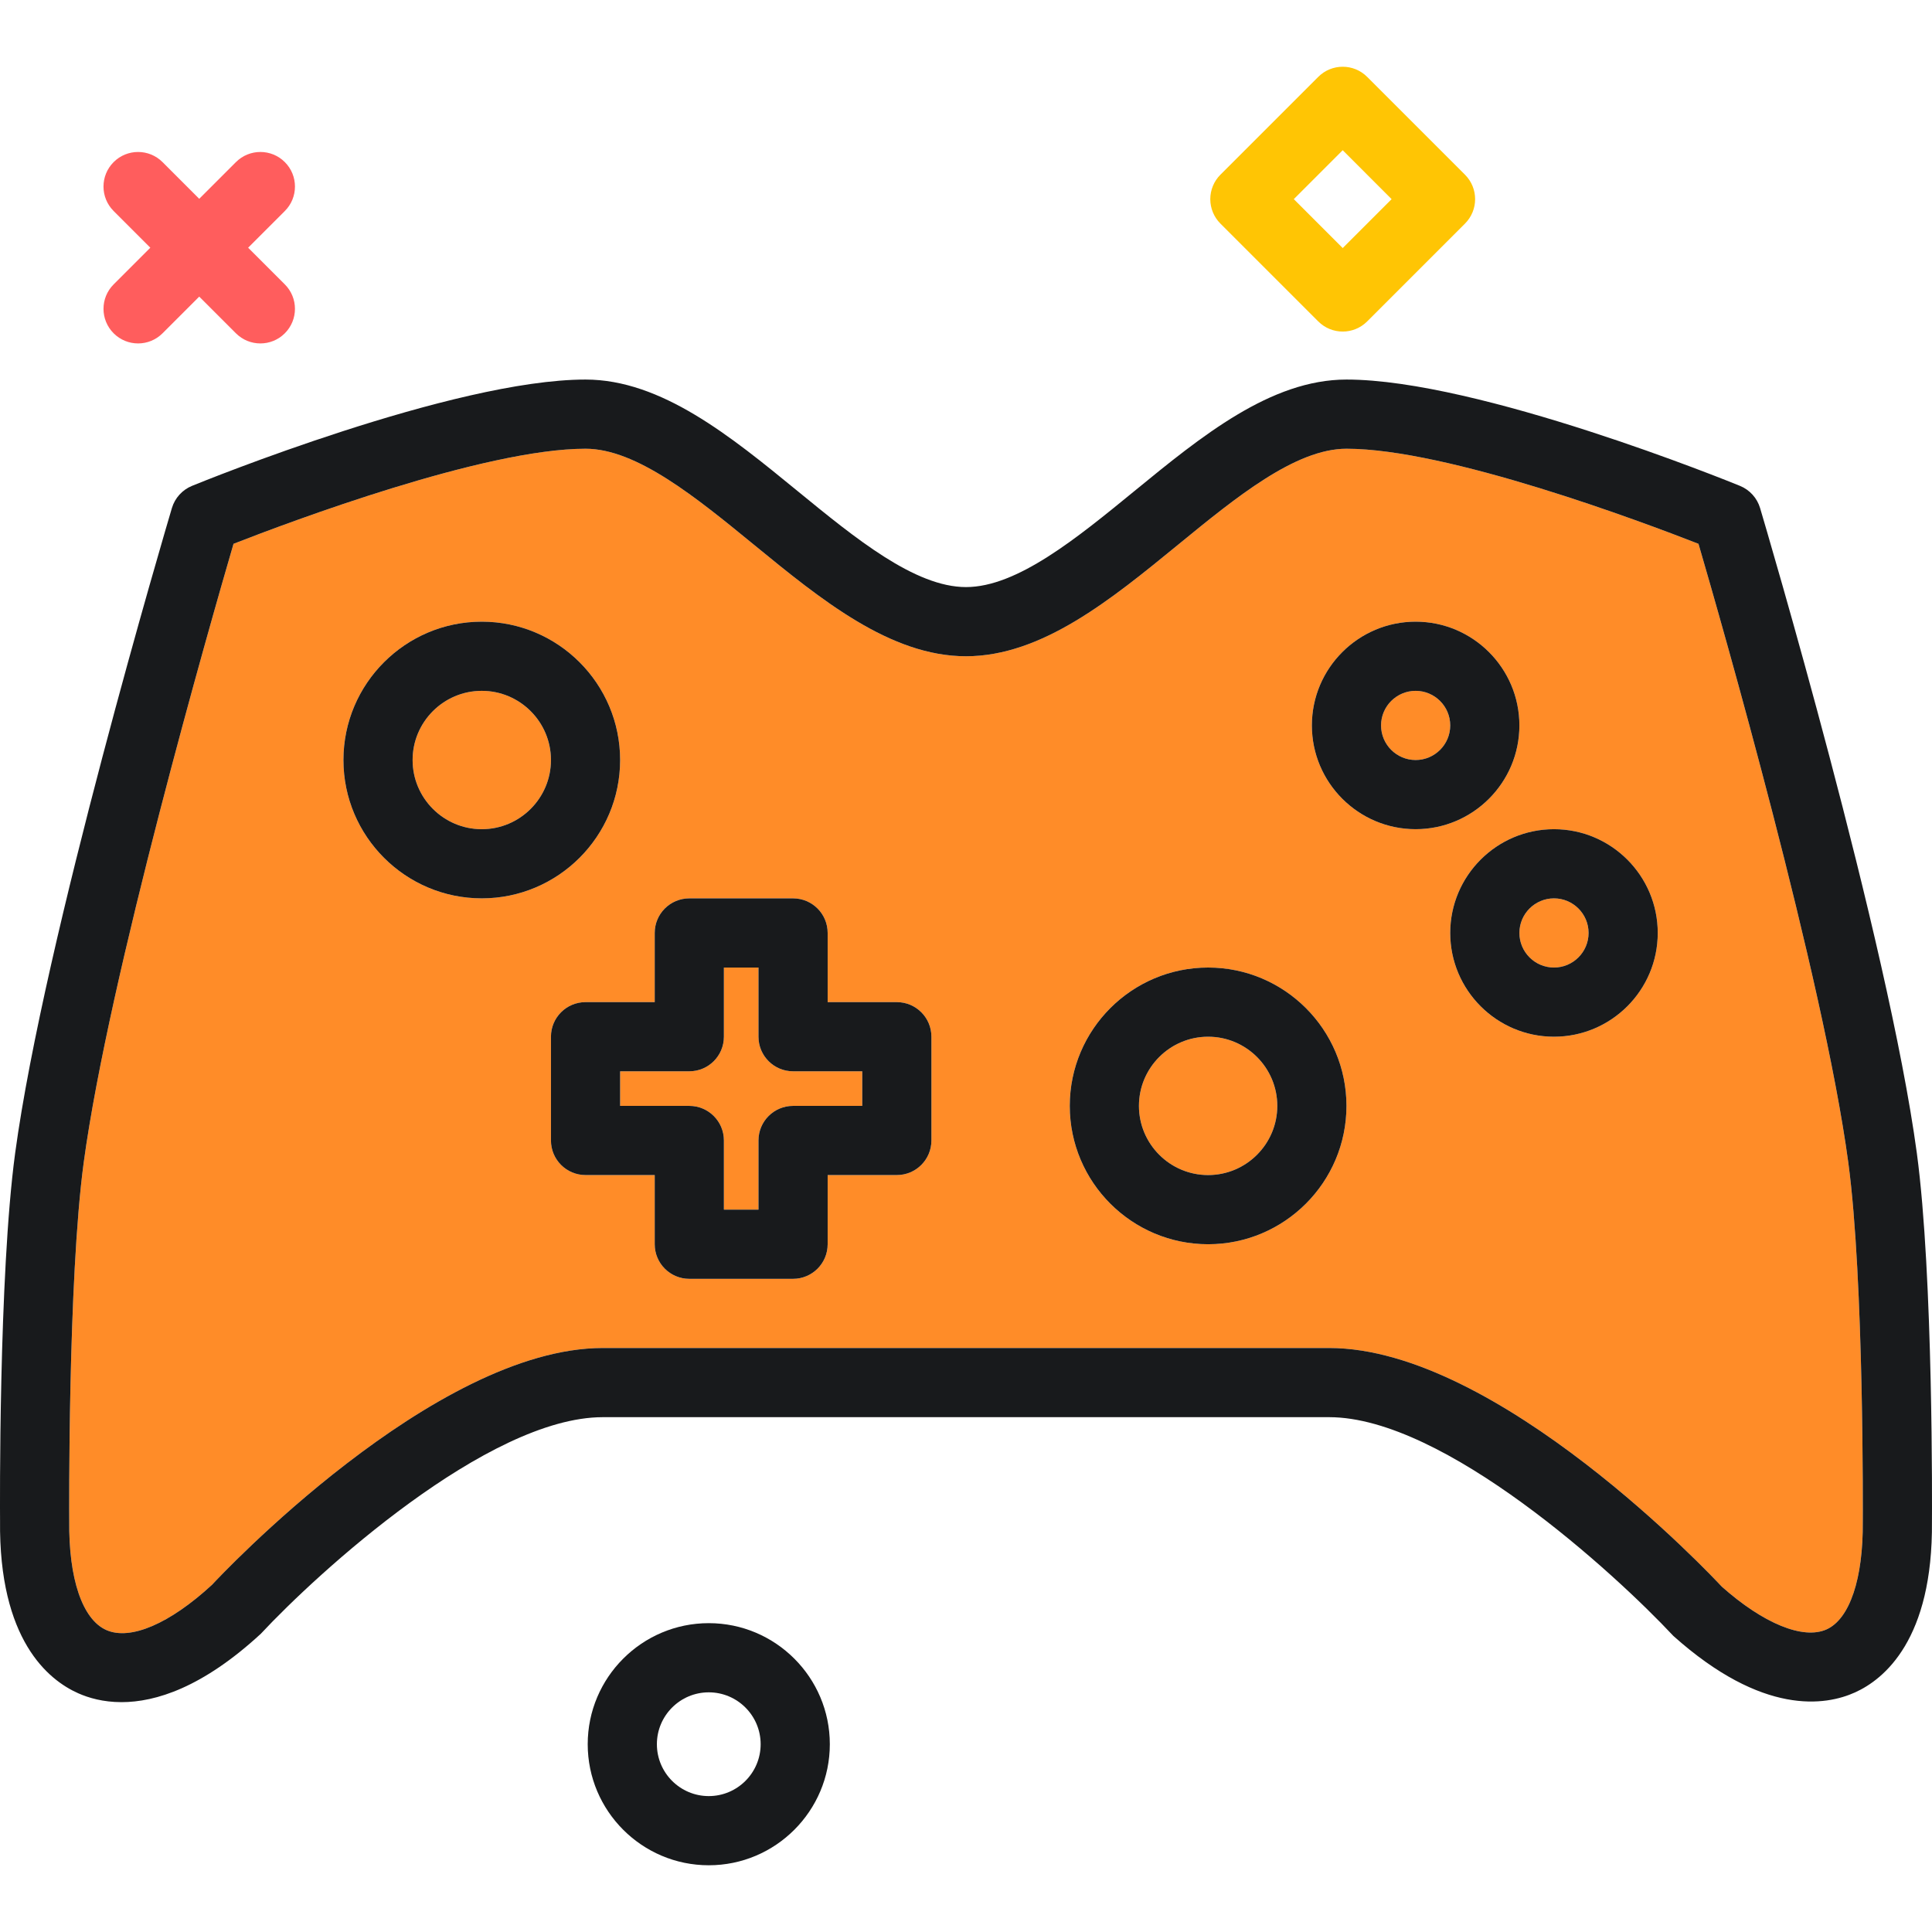
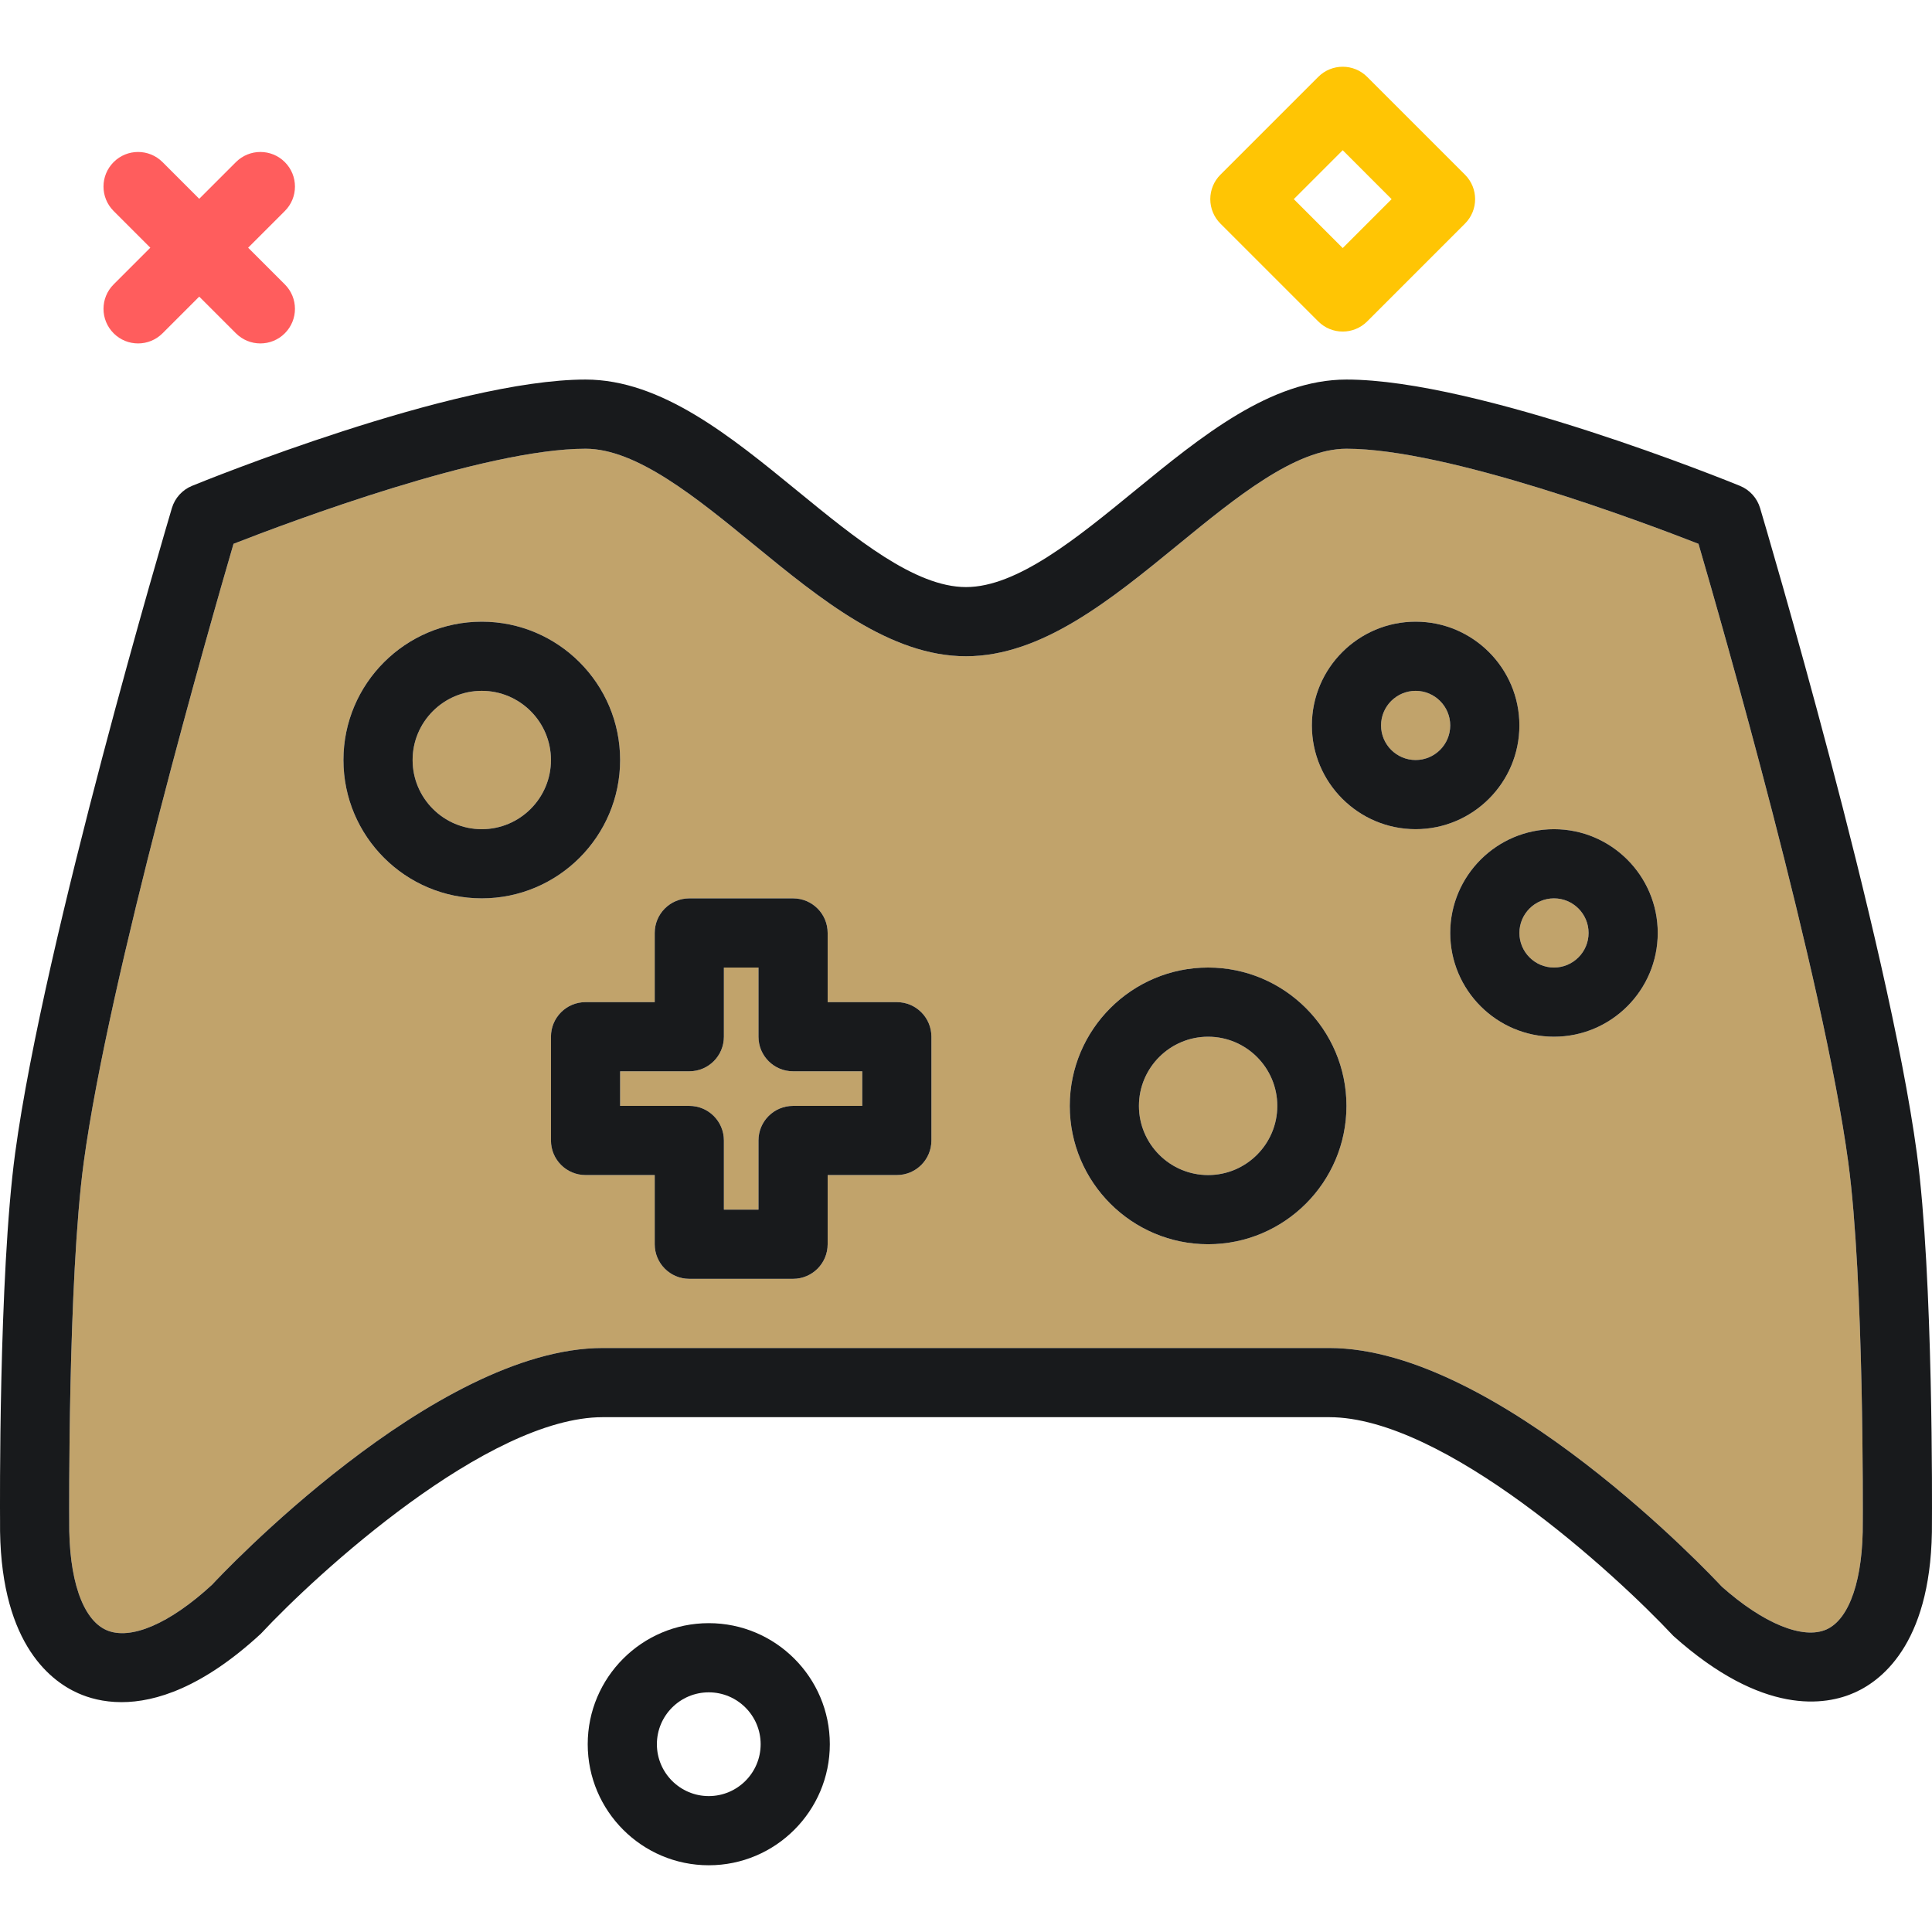
<svg xmlns="http://www.w3.org/2000/svg" version="1.1" id="controler" x="0px" y="0px" viewBox="0 0 223.435 208" enable-background="new 0 0 223.435 208" xml:space="preserve" width="512" height="512">
  <g>
-     <path fill="#ff8c28" d="M139.718,112.178c-4.41,0-8,3.59-8,8s3.59,8,8,8s8-3.59,8-8S144.128,112.178,139.718,112.178   z" />
-     <circle fill="#ff8c28" cx="163.718" cy="76.178" r="4" />
-     <path fill="#ff8c28" d="M55.718,72.178c-4.41,0-8,3.59-8,8s3.59,8,8,8s8-3.59,8-8S60.128,72.178,55.718,72.178z" />
-     <path fill="#ff8c28" d="M87.718,112.178v-8h-4v8c0,2.211-1.789,4-4,4h-8v4h8c2.211,0,4,1.789,4,4v8h4v-8   c0-2.211,1.789-4,4-4h8v-4h-8C89.507,116.178,87.718,114.389,87.718,112.178z" />
-     <path fill="#ff8c28" d="M196.429,55.174c-6.469-2.527-28.992-10.996-40.711-10.996   c-5.906,0-12.801,5.641-19.469,11.098c-7.75,6.344-15.77,12.902-24.531,12.902s-16.781-6.559-24.531-12.902   c-6.668-5.457-13.562-11.098-19.469-11.098c-11.719,0-34.242,8.469-40.711,10.996   c-2.684,9.191-14.434,50.141-17.324,71.539c-1.844,13.637-1.68,41.148-1.676,41.426   c-0.078,6.723,1.523,11.426,4.285,12.656c2.785,1.234,7.344-0.731,12.238-5.242   c0.828-0.91,25.668-27.375,45.188-27.375h84c19.52,0,44.355,26.465,45.402,27.594   c4.766,4.238,9.391,6.176,12.125,4.949c2.68-1.215,4.242-5.879,4.184-12.473   c0.004-0.34,0.168-27.898-1.676-41.535C210.862,105.311,199.112,64.365,196.429,55.174z M39.718,80.178   c0-8.824,7.176-16,16-16s16,7.176,16,16s-7.176,16-16,16S39.718,89.002,39.718,80.178z M107.718,124.178   c0,2.211-1.789,4-4,4h-8v8c0,2.211-1.789,4-4,4h-12c-2.211,0-4-1.789-4-4v-8h-8c-2.211,0-4-1.789-4-4v-12   c0-2.211,1.789-4,4-4h8v-8c0-2.211,1.789-4,4-4h12c2.211,0,4,1.789,4,4v8h8c2.211,0,4,1.789,4,4V124.178z    M139.718,136.178c-8.824,0-16-7.176-16-16s7.176-16,16-16s16,7.176,16,16S148.542,136.178,139.718,136.178z    M151.718,76.178c0-6.617,5.383-12,12-12s12,5.383,12,12s-5.383,12-12,12S151.718,82.795,151.718,76.178z    M179.718,112.178c-6.617,0-12-5.383-12-12s5.383-12,12-12s12,5.383,12,12S186.335,112.178,179.718,112.178z" />
-     <circle fill="#ff8c28" cx="179.718" cy="100.178" r="4" />
+     <path fill="#c1a36b" d="M139.718,112.178c-4.41,0-8,3.59-8,8s3.59,8,8,8s8-3.59,8-8S144.128,112.178,139.718,112.178   z" />
+     <circle fill="#c1a36b" cx="163.718" cy="76.178" r="4" />
+     <path fill="#c1a36b" d="M55.718,72.178c-4.41,0-8,3.59-8,8s3.59,8,8,8s8-3.59,8-8S60.128,72.178,55.718,72.178z" />
+     <path fill="#c1a36b" d="M87.718,112.178v-8h-4v8c0,2.211-1.789,4-4,4h-8v4h8c2.211,0,4,1.789,4,4v8h4v-8   c0-2.211,1.789-4,4-4h8v-4h-8C89.507,116.178,87.718,114.389,87.718,112.178z" />
+     <path fill="#c1a36b" d="M196.429,55.174c-6.469-2.527-28.992-10.996-40.711-10.996   c-5.906,0-12.801,5.641-19.469,11.098c-7.75,6.344-15.77,12.902-24.531,12.902s-16.781-6.559-24.531-12.902   c-6.668-5.457-13.562-11.098-19.469-11.098c-11.719,0-34.242,8.469-40.711,10.996   c-2.684,9.191-14.434,50.141-17.324,71.539c-1.844,13.637-1.68,41.148-1.676,41.426   c-0.078,6.723,1.523,11.426,4.285,12.656c2.785,1.234,7.344-0.731,12.238-5.242   c0.828-0.91,25.668-27.375,45.188-27.375h84c19.52,0,44.355,26.465,45.402,27.594   c4.766,4.238,9.391,6.176,12.125,4.949c2.68-1.215,4.242-5.879,4.184-12.473   c0.004-0.34,0.168-27.898-1.676-41.535C210.862,105.311,199.112,64.365,196.429,55.174z M39.718,80.178   c0-8.824,7.176-16,16-16s16,7.176,16,16s-7.176,16-16,16S39.718,89.002,39.718,80.178z M107.718,124.178   c0,2.211-1.789,4-4,4h-8v8c0,2.211-1.789,4-4,4h-12c-2.211,0-4-1.789-4-4v-8h-8c-2.211,0-4-1.789-4-4v-12   c0-2.211,1.789-4,4-4h8v-8c0-2.211,1.789-4,4-4h12c2.211,0,4,1.789,4,4v8h8c2.211,0,4,1.789,4,4V124.178z    M139.718,136.178c-8.824,0-16-7.176-16-16s7.176-16,16-16s16,7.176,16,16S148.542,136.178,139.718,136.178z    M151.718,76.178c0-6.617,5.383-12,12-12s12,5.383,12,12s-5.383,12-12,12S151.718,82.795,151.718,76.178z    M179.718,112.178c-6.617,0-12-5.383-12-12s5.383-12,12-12s12,5.383,12,12S186.335,112.178,179.718,112.178z" />
+     <circle fill="#c1a36b" cx="179.718" cy="100.178" r="4" />
    <path fill="#181A1C" d="M103.718,108.178h-8v-8c0-2.211-1.789-4-4-4h-12c-2.211,0-4,1.789-4,4v8h-8c-2.211,0-4,1.789-4,4   v12c0,2.211,1.789,4,4,4h8v8c0,2.211,1.789,4,4,4h12c2.211,0,4-1.789,4-4v-8h8c2.211,0,4-1.789,4-4v-12   C107.718,109.967,105.928,108.178,103.718,108.178z M99.718,120.178h-8c-2.211,0-4,1.789-4,4v8h-4v-8   c0-2.211-1.789-4-4-4h-8v-4h8c2.211,0,4-1.789,4-4v-8h4v8c0,2.211,1.789,4,4,4h8V120.178z" />
    <path fill="#181A1C" d="M139.718,104.178c-8.824,0-16,7.176-16,16s7.176,16,16,16s16-7.176,16-16   S148.542,104.178,139.718,104.178z M139.718,128.178c-4.41,0-8-3.59-8-8s3.59-8,8-8s8,3.59,8,8   S144.128,128.178,139.718,128.178z" />
    <path fill="#181A1C" d="M71.718,80.178c0-8.824-7.176-16-16-16s-16,7.176-16,16s7.176,16,16,16   S71.718,89.002,71.718,80.178z M55.718,88.178c-4.41,0-8-3.59-8-8s3.59-8,8-8s8,3.59,8,8   S60.128,88.178,55.718,88.178z" />
    <path fill="#181A1C" d="M175.718,76.178c0-6.617-5.383-12-12-12s-12,5.383-12,12s5.383,12,12,12   S175.718,82.795,175.718,76.178z M163.718,80.178c-2.207,0-4-1.793-4-4s1.793-4,4-4s4,1.793,4,4   S165.924,80.178,163.718,80.178z" />
    <path fill="#181A1C" d="M179.718,88.178c-6.617,0-12,5.383-12,12s5.383,12,12,12s12-5.383,12-12   S186.335,88.178,179.718,88.178z M179.718,104.178c-2.207,0-4-1.793-4-4s1.793-4,4-4s4,1.793,4,4   S181.924,104.178,179.718,104.178z" />
    <path fill="#181A1C" d="M221.682,125.643c-3.336-24.691-17.527-72.578-18.129-74.606   c-0.348-1.16-1.199-2.102-2.32-2.562c-1.227-0.5-30.238-12.297-45.516-12.297   c-8.762,0-16.781,6.559-24.531,12.902c-6.668,5.457-13.562,11.098-19.469,11.098s-12.801-5.641-19.469-11.098   c-7.75-6.344-15.77-12.902-24.531-12.902c-15.277,0-44.289,11.797-45.516,12.297   c-1.121,0.461-1.973,1.402-2.32,2.562c-0.602,2.027-14.793,49.914-18.129,74.606   c-1.918,14.199-1.754,41.398-1.746,42.477c-0.16,13.816,5.59,18.453,9.031,19.984   c1.211,0.539,2.894,1.031,5.016,1.031c3.934,0,9.375-1.691,16.117-7.914c6.484-6.965,26.234-25.043,39.547-25.043h84   c13.312,0,33.059,18.078,39.805,25.297c10.363,9.27,17.621,8.07,21.02,6.531   c3.371-1.527,9.012-6.133,8.887-19.766C223.436,167.088,223.6,139.842,221.682,125.643z M215.429,168.248   c0.059,6.594-1.504,11.258-4.184,12.473c-2.734,1.227-7.359-0.711-12.125-4.949   c-1.047-1.129-25.883-27.594-45.402-27.594h-84c-19.52,0-44.359,26.465-45.188,27.375   c-4.894,4.512-9.453,6.477-12.238,5.242c-2.762-1.23-4.363-5.934-4.285-12.656   c-0.004-0.277-0.168-27.789,1.676-41.426c2.891-21.398,14.641-62.348,17.324-71.539   c6.469-2.527,28.992-10.996,40.711-10.996c5.906,0,12.801,5.641,19.469,11.098   c7.75,6.344,15.77,12.902,24.531,12.902s16.781-6.559,24.531-12.902c6.668-5.457,13.562-11.098,19.469-11.098   c11.719,0,34.242,8.469,40.711,10.996c2.684,9.191,14.434,50.137,17.324,71.539   C215.596,140.35,215.432,167.908,215.429,168.248z" />
  </g>
  <path fill="#FF5D5D" d="M15.97,32c-1.023,0-2.048-0.391-2.828-1.172c-1.562-1.562-1.562-4.095,0-5.656l14.143-14.142  c1.562-1.562,4.096-1.562,5.656,0c1.562,1.562,1.562,4.095,0,5.656L18.798,30.828  C18.016,31.609,16.993,32,15.97,32z" />
  <path fill="#FF5D5D" d="M30.112,32c-1.023,0-2.047-0.391-2.828-1.172L13.141,16.686c-1.562-1.562-1.562-4.095,0-5.656  c1.56-1.562,4.094-1.562,5.656,0l14.143,14.142c1.562,1.562,1.562,4.095,0,5.656  C32.16,31.609,31.136,32,30.112,32z" />
  <path fill="#181A1C" d="M81.969,208c-7.72,0-14-6.28-14-14s6.28-14,14-14s14,6.28,14,14S89.689,208,81.969,208z   M81.969,188c-3.309,0-6,2.691-6,6s2.691,6,6,6s6-2.691,6-6S85.278,188,81.969,188z" />
  <path fill="#FFC504" d="M155.284,30.627c-1.023,0-2.047-0.391-2.828-1.172l-11.315-11.313  c-0.75-0.75-1.172-1.768-1.172-2.828s0.422-2.078,1.172-2.828l11.315-11.313c1.562-1.562,4.094-1.562,5.656,0  l11.313,11.313c1.562,1.562,1.562,4.095,0,5.656L158.112,29.455C157.332,30.236,156.307,30.627,155.284,30.627z   M149.627,15.313l5.657,5.657l5.656-5.657l-5.656-5.657L149.627,15.313z" />
</svg>
